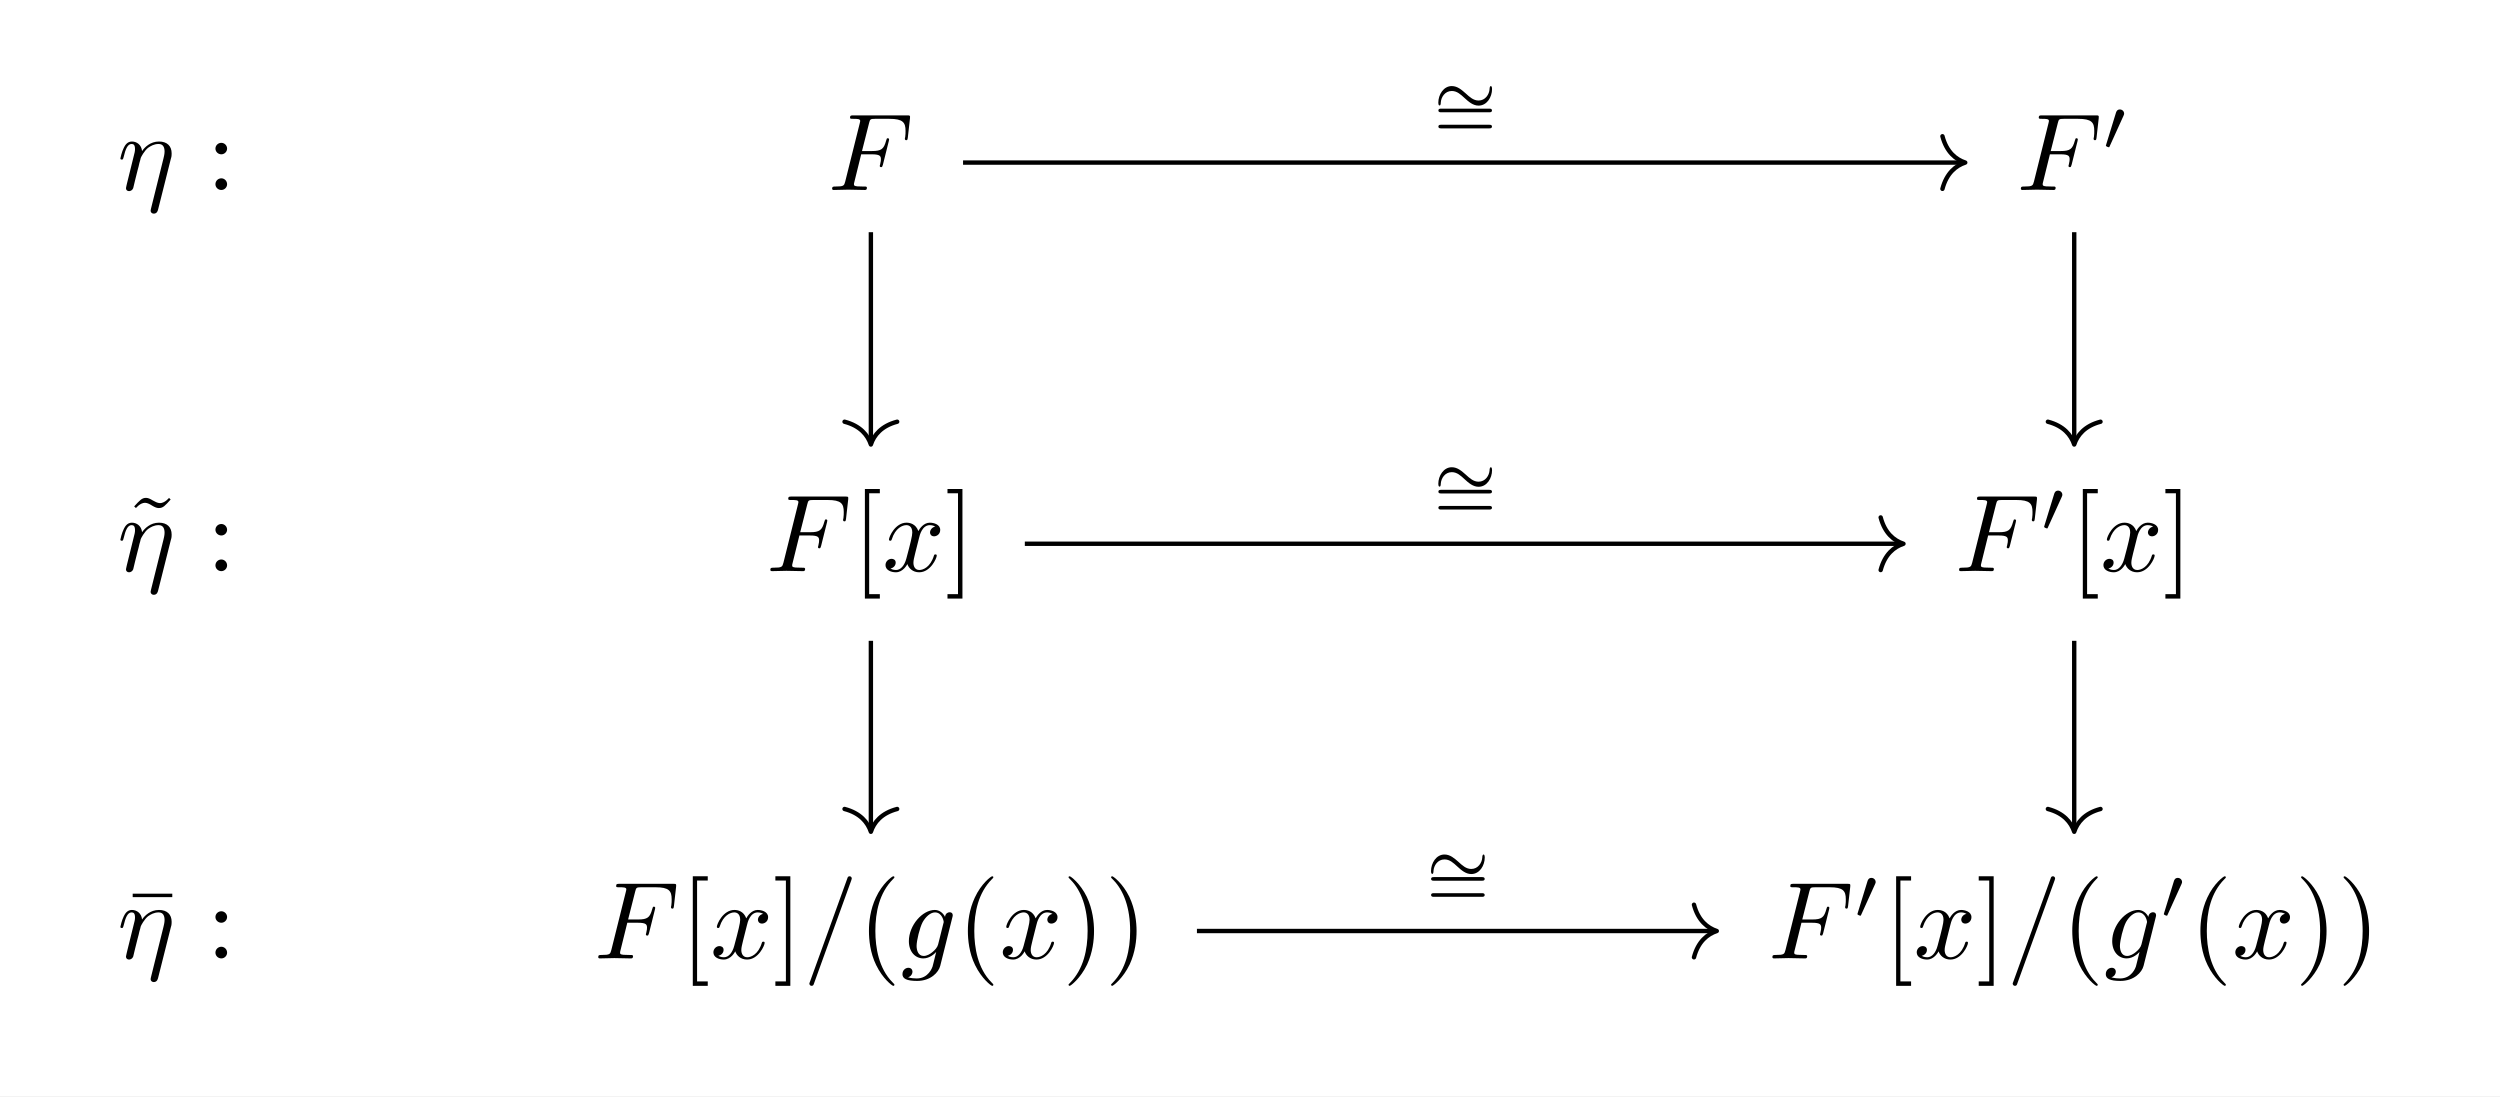
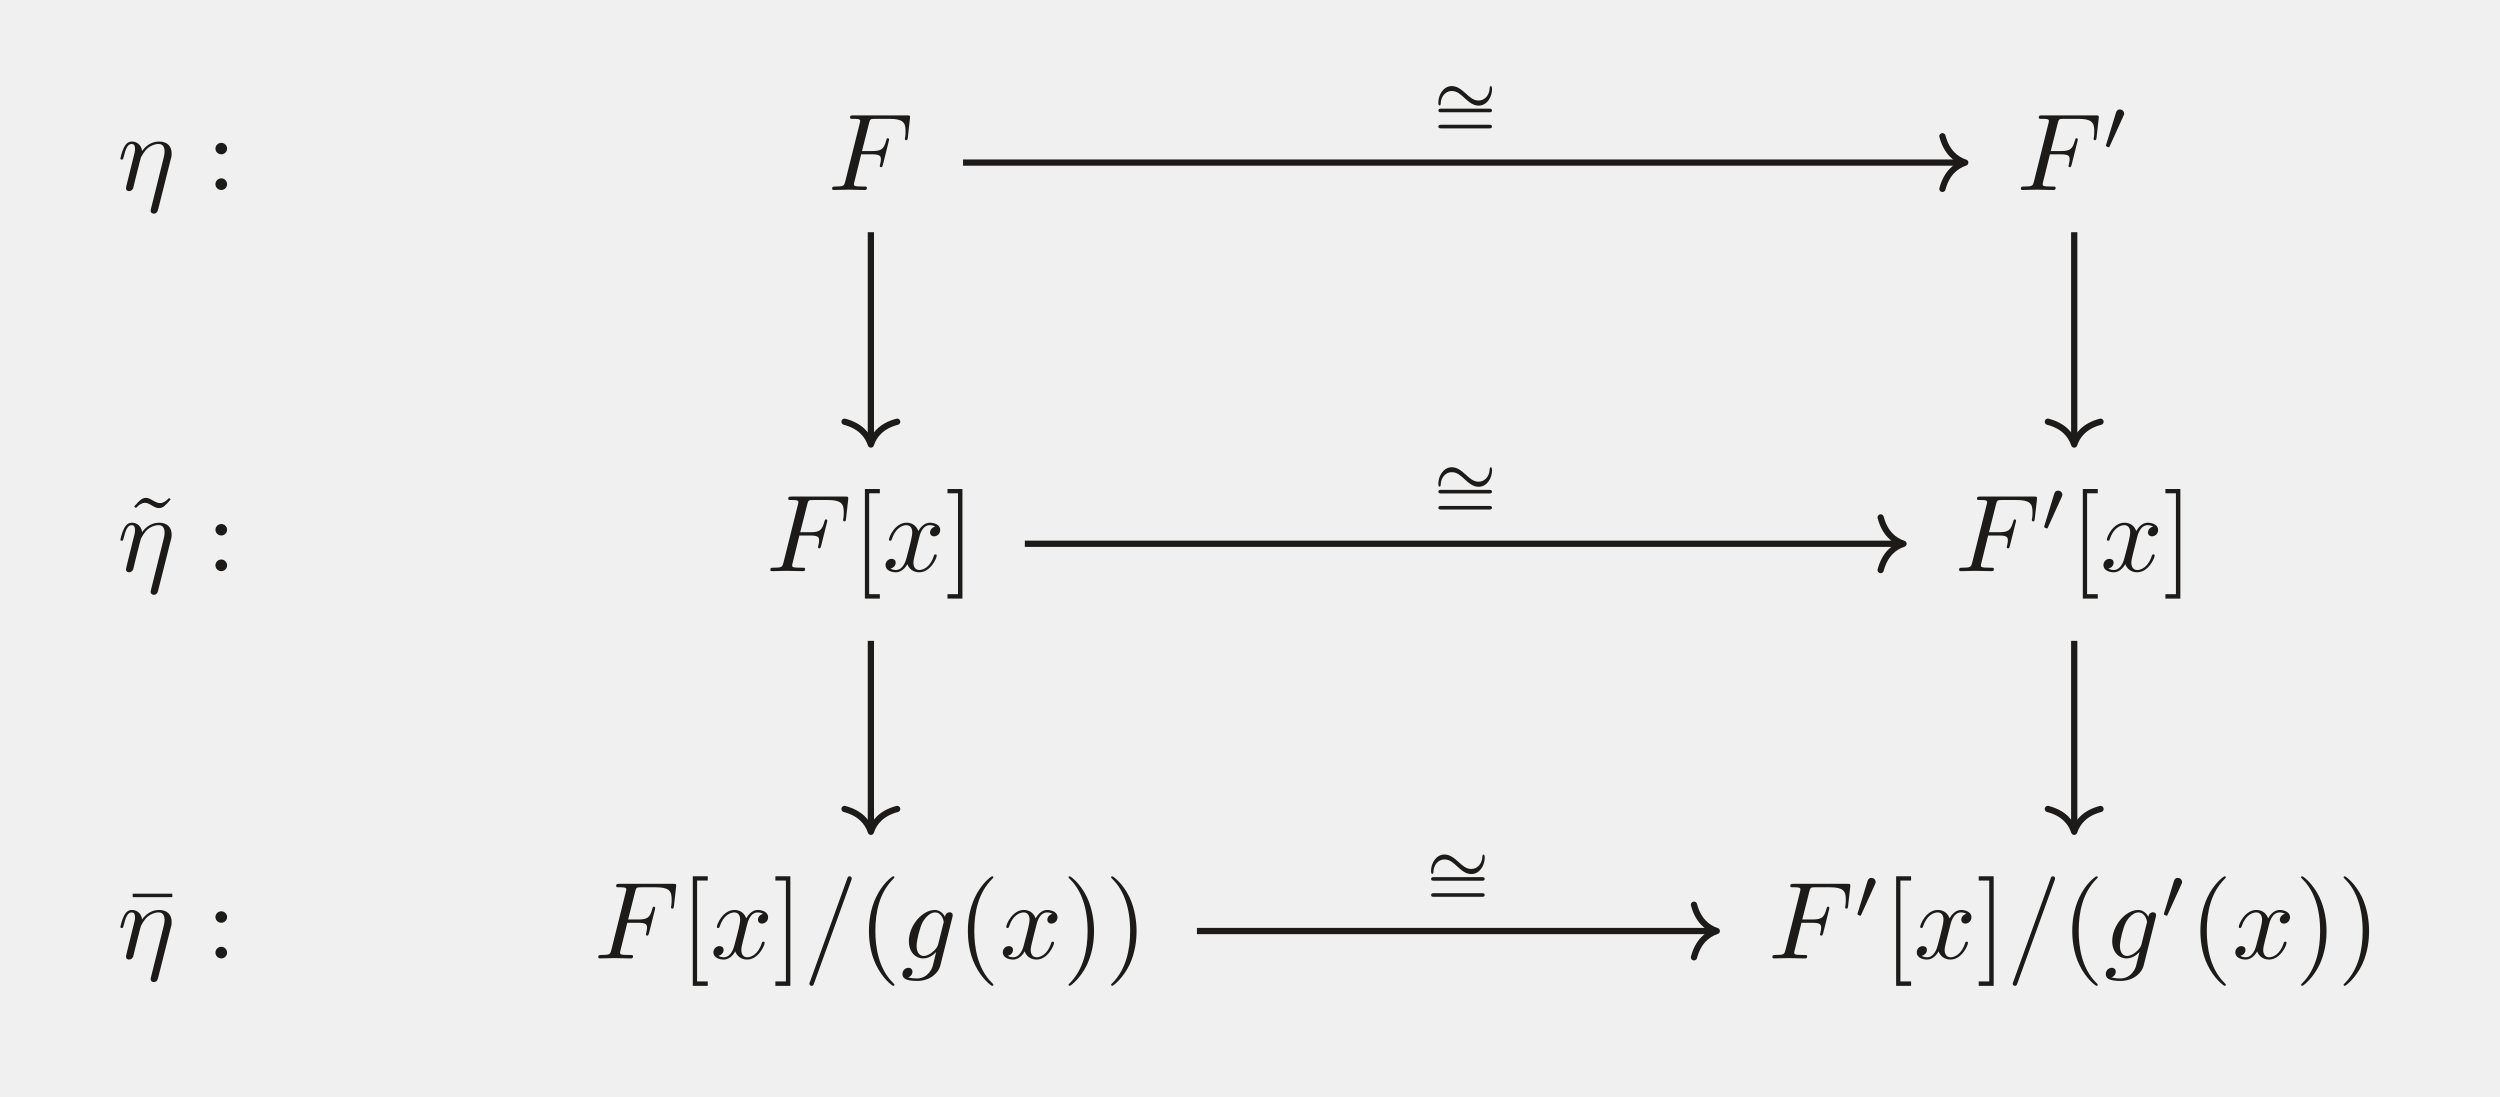
- <svg xmlns="http://www.w3.org/2000/svg" xmlns:xlink="http://www.w3.org/1999/xlink" width="237.75pt" height="104.25pt" viewBox="0 0 237.75 104.25" version="1.2">
-   <rect width="100%" height="100%" fill="#ffffff" />
+ <svg xmlns="http://www.w3.org/2000/svg" xmlns:xlink="http://www.w3.org/1999/xlink" width="320.96pt" height="140.74pt" viewBox="0 0 237.75 104.25" version="1.2">
  <defs>
    <g>
      <symbol overflow="visible" id="glyph0-0">
        <path style="stroke:none;" d="" />
      </symbol>
      <symbol overflow="visible" id="glyph0-1">
        <path style="stroke:none;" d="M 5.078 -2.891 C 5.141 -3.078 5.172 -3.203 5.172 -3.484 C 5.172 -4.172 4.75 -4.609 3.969 -4.609 C 3.141 -4.609 2.609 -4.062 2.359 -3.703 C 2.297 -4.297 1.859 -4.609 1.391 -4.609 C 0.922 -4.609 0.719 -4.203 0.625 -4.016 C 0.438 -3.656 0.297 -3.031 0.297 -3 C 0.297 -2.891 0.406 -2.891 0.422 -2.891 C 0.531 -2.891 0.547 -2.906 0.609 -3.141 C 0.781 -3.875 0.984 -4.375 1.359 -4.375 C 1.547 -4.375 1.688 -4.297 1.688 -3.891 C 1.688 -3.672 1.656 -3.562 1.516 -3.016 L 0.922 -0.609 C 0.891 -0.453 0.828 -0.219 0.828 -0.172 C 0.828 0.016 0.969 0.109 1.125 0.109 C 1.25 0.109 1.438 0.031 1.516 -0.172 C 1.516 -0.203 1.641 -0.688 1.703 -0.953 L 1.938 -1.891 C 2 -2.109 2.062 -2.344 2.109 -2.578 C 2.141 -2.641 2.219 -2.984 2.234 -3.047 C 2.266 -3.141 2.578 -3.734 2.938 -4.016 C 3.172 -4.172 3.484 -4.375 3.938 -4.375 C 4.391 -4.375 4.5 -4.016 4.5 -3.641 C 4.5 -3.594 4.5 -3.406 4.391 -2.984 L 3.203 1.797 C 3.172 1.922 3.172 1.953 3.172 1.969 C 3.172 2.125 3.297 2.25 3.469 2.25 C 3.797 2.25 3.859 1.953 3.891 1.828 Z M 5.078 -2.891 " />
      </symbol>
      <symbol overflow="visible" id="glyph0-2">
        <path style="stroke:none;" d="M 3.156 -3.391 L 4.172 -3.391 C 4.953 -3.391 5.031 -3.219 5.031 -2.922 C 5.031 -2.844 5.031 -2.719 4.953 -2.406 C 4.938 -2.359 4.922 -2.312 4.922 -2.297 C 4.922 -2.203 4.984 -2.172 5.047 -2.172 C 5.156 -2.172 5.156 -2.203 5.219 -2.391 L 5.781 -4.641 C 5.812 -4.766 5.812 -4.781 5.812 -4.812 C 5.812 -4.828 5.797 -4.922 5.688 -4.922 C 5.594 -4.922 5.578 -4.875 5.531 -4.703 C 5.312 -3.891 5.078 -3.703 4.188 -3.703 L 3.234 -3.703 L 3.906 -6.359 C 4 -6.719 4.016 -6.766 4.469 -6.766 L 5.844 -6.766 C 7.125 -6.766 7.375 -6.422 7.375 -5.625 C 7.375 -5.375 7.375 -5.344 7.344 -5.047 C 7.312 -4.922 7.312 -4.891 7.312 -4.859 C 7.312 -4.812 7.344 -4.734 7.438 -4.734 C 7.562 -4.734 7.562 -4.797 7.594 -5 L 7.797 -6.812 C 7.828 -7.094 7.781 -7.094 7.516 -7.094 L 2.406 -7.094 C 2.203 -7.094 2.094 -7.094 2.094 -6.875 C 2.094 -6.766 2.188 -6.766 2.391 -6.766 C 2.766 -6.766 3.062 -6.766 3.062 -6.578 C 3.062 -6.531 3.062 -6.516 3.016 -6.328 L 1.641 -0.812 C 1.531 -0.406 1.516 -0.328 0.688 -0.328 C 0.516 -0.328 0.391 -0.328 0.391 -0.125 C 0.391 0 0.516 0 0.547 0 C 0.859 0 1.625 -0.031 1.922 -0.031 C 2.266 -0.031 3.141 0 3.484 0 C 3.578 0 3.703 0 3.703 -0.203 C 3.703 -0.281 3.641 -0.297 3.641 -0.312 C 3.609 -0.328 3.578 -0.328 3.344 -0.328 C 3.109 -0.328 3.062 -0.328 2.797 -0.344 C 2.5 -0.375 2.469 -0.422 2.469 -0.547 C 2.469 -0.578 2.469 -0.641 2.516 -0.797 Z M 3.156 -3.391 " />
      </symbol>
      <symbol overflow="visible" id="glyph0-3">
        <path style="stroke:none;" d="M 3.484 -3.141 C 3.547 -3.422 3.781 -4.375 4.516 -4.375 C 4.562 -4.375 4.812 -4.375 5.031 -4.234 C 4.734 -4.188 4.531 -3.922 4.531 -3.672 C 4.531 -3.516 4.641 -3.312 4.922 -3.312 C 5.156 -3.312 5.5 -3.5 5.5 -3.922 C 5.5 -4.453 4.875 -4.609 4.516 -4.609 C 3.922 -4.609 3.547 -4.047 3.422 -3.812 C 3.172 -4.5 2.609 -4.609 2.297 -4.609 C 1.219 -4.609 0.625 -3.266 0.625 -3 C 0.625 -2.891 0.734 -2.891 0.75 -2.891 C 0.828 -2.891 0.859 -2.922 0.891 -3.016 C 1.234 -4.109 1.922 -4.375 2.281 -4.375 C 2.484 -4.375 2.844 -4.281 2.844 -3.672 C 2.844 -3.359 2.672 -2.656 2.281 -1.203 C 2.109 -0.547 1.75 -0.109 1.297 -0.109 C 1.234 -0.109 0.984 -0.109 0.766 -0.25 C 1.031 -0.297 1.266 -0.516 1.266 -0.812 C 1.266 -1.094 1.031 -1.172 0.875 -1.172 C 0.562 -1.172 0.297 -0.906 0.297 -0.578 C 0.297 -0.094 0.828 0.109 1.281 0.109 C 1.969 0.109 2.344 -0.609 2.375 -0.672 C 2.5 -0.297 2.875 0.109 3.5 0.109 C 4.578 0.109 5.172 -1.234 5.172 -1.484 C 5.172 -1.594 5.078 -1.594 5.047 -1.594 C 4.953 -1.594 4.922 -1.547 4.906 -1.484 C 4.562 -0.359 3.859 -0.109 3.516 -0.109 C 3.109 -0.109 2.953 -0.453 2.953 -0.797 C 2.953 -1.031 3.016 -1.266 3.125 -1.719 Z M 3.484 -3.141 " />
      </symbol>
      <symbol overflow="visible" id="glyph0-4">
        <path style="stroke:none;" d="M 4.906 -3.922 C 4.922 -3.984 4.938 -4.047 4.938 -4.109 C 4.938 -4.297 4.812 -4.391 4.641 -4.391 C 4.531 -4.391 4.25 -4.328 4.203 -3.953 C 4.016 -4.328 3.656 -4.609 3.234 -4.609 C 2.047 -4.609 0.766 -3.141 0.766 -1.641 C 0.766 -0.609 1.391 0 2.141 0 C 2.766 0 3.25 -0.484 3.359 -0.609 L 3.359 -0.594 C 3.141 0.328 3.016 0.766 3.016 0.781 C 2.984 0.875 2.625 1.906 1.516 1.906 C 1.328 1.906 0.984 1.891 0.688 1.797 C 1 1.703 1.109 1.438 1.109 1.266 C 1.109 1.094 1 0.891 0.719 0.891 C 0.484 0.891 0.156 1.078 0.156 1.5 C 0.156 1.922 0.547 2.141 1.547 2.141 C 2.844 2.141 3.594 1.328 3.75 0.703 Z M 3.547 -1.328 C 3.484 -1.062 3.25 -0.797 3.016 -0.609 C 2.797 -0.422 2.484 -0.234 2.172 -0.234 C 1.656 -0.234 1.5 -0.766 1.5 -1.188 C 1.5 -1.688 1.797 -2.922 2.078 -3.453 C 2.359 -3.953 2.812 -4.375 3.25 -4.375 C 3.938 -4.375 4.078 -3.531 4.078 -3.484 C 4.078 -3.422 4.062 -3.359 4.047 -3.328 Z M 3.547 -1.328 " />
      </symbol>
      <symbol overflow="visible" id="glyph1-0">
        <path style="stroke:none;" d="" />
      </symbol>
      <symbol overflow="visible" id="glyph1-1">
        <path style="stroke:none;" d="M 2 -3.938 C 2 -4.234 1.75 -4.484 1.453 -4.484 C 1.141 -4.484 0.891 -4.234 0.891 -3.938 C 0.891 -3.641 1.141 -3.391 1.453 -3.391 C 1.75 -3.391 2 -3.641 2 -3.938 Z M 2 -0.547 C 2 -0.859 1.75 -1.109 1.453 -1.109 C 1.141 -1.109 0.891 -0.859 0.891 -0.547 C 0.891 -0.25 1.141 0 1.453 0 C 1.75 0 2 -0.25 2 -0.547 Z M 2 -0.547 " />
      </symbol>
      <symbol overflow="visible" id="glyph1-2">
        <path style="stroke:none;" d="M 4.328 -6.812 L 4.172 -6.969 C 4.172 -6.953 3.766 -6.469 3.312 -6.469 C 3.078 -6.469 2.812 -6.625 2.641 -6.719 C 2.359 -6.891 2.172 -6.969 1.984 -6.969 C 1.594 -6.969 1.391 -6.734 0.859 -6.156 L 1.031 -6 C 1.031 -6 1.422 -6.5 1.891 -6.5 C 2.125 -6.5 2.391 -6.344 2.562 -6.234 C 2.844 -6.062 3.031 -6 3.203 -6 C 3.609 -6 3.797 -6.219 4.328 -6.812 Z M 4.328 -6.812 " />
      </symbol>
      <symbol overflow="visible" id="glyph1-3">
        <path style="stroke:none;" d="M 2.656 2.609 L 2.656 2.188 L 1.641 2.188 L 1.641 -7.406 L 2.656 -7.406 L 2.656 -7.812 L 1.234 -7.812 L 1.234 2.609 Z M 2.656 2.609 " />
      </symbol>
      <symbol overflow="visible" id="glyph1-4">
        <path style="stroke:none;" d="M 1.656 -7.812 L 0.234 -7.812 L 0.234 -7.406 L 1.234 -7.406 L 1.234 2.188 L 0.234 2.188 L 0.234 2.609 L 1.656 2.609 Z M 1.656 -7.812 " />
      </symbol>
      <symbol overflow="visible" id="glyph1-5">
        <path style="stroke:none;" d="M 4.484 -5.828 L 4.484 -6.156 L 0.719 -6.156 L 0.719 -5.828 Z M 4.484 -5.828 " />
      </symbol>
      <symbol overflow="visible" id="glyph1-6">
        <path style="stroke:none;" d="M 4.562 -7.422 C 4.609 -7.562 4.609 -7.594 4.609 -7.609 C 4.609 -7.719 4.516 -7.812 4.406 -7.812 C 4.266 -7.812 4.219 -7.719 4.188 -7.609 L 0.641 2.203 C 0.578 2.344 0.578 2.375 0.578 2.391 C 0.578 2.516 0.672 2.609 0.797 2.609 C 0.938 2.609 0.984 2.5 1.016 2.391 Z M 4.562 -7.422 " />
      </symbol>
      <symbol overflow="visible" id="glyph1-7">
        <path style="stroke:none;" d="M 3.453 2.5 C 3.453 2.469 3.453 2.453 3.266 2.266 C 1.969 0.953 1.641 -1.016 1.641 -2.609 C 1.641 -4.422 2.031 -6.234 3.312 -7.531 C 3.453 -7.656 3.453 -7.688 3.453 -7.719 C 3.453 -7.781 3.406 -7.812 3.344 -7.812 C 3.234 -7.812 2.297 -7.109 1.688 -5.781 C 1.156 -4.641 1.031 -3.484 1.031 -2.609 C 1.031 -1.797 1.141 -0.531 1.719 0.641 C 2.344 1.922 3.234 2.609 3.344 2.609 C 3.406 2.609 3.453 2.578 3.453 2.5 Z M 3.453 2.5 " />
      </symbol>
      <symbol overflow="visible" id="glyph1-8">
        <path style="stroke:none;" d="M 3.016 -2.609 C 3.016 -3.422 2.891 -4.672 2.328 -5.859 C 1.703 -7.141 0.797 -7.812 0.703 -7.812 C 0.641 -7.812 0.594 -7.781 0.594 -7.719 C 0.594 -7.688 0.594 -7.656 0.797 -7.469 C 1.812 -6.438 2.406 -4.781 2.406 -2.609 C 2.406 -0.828 2.016 1.016 0.734 2.328 C 0.594 2.453 0.594 2.469 0.594 2.5 C 0.594 2.562 0.641 2.609 0.703 2.609 C 0.797 2.609 1.734 1.891 2.359 0.578 C 2.891 -0.578 3.016 -1.734 3.016 -2.609 Z M 3.016 -2.609 " />
      </symbol>
      <symbol overflow="visible" id="glyph2-0">
        <path style="stroke:none;" d="" />
      </symbol>
      <symbol overflow="visible" id="glyph2-1">
        <path style="stroke:none;" d="M 2 -3.266 C 2.062 -3.391 2.062 -3.438 2.062 -3.484 C 2.062 -3.703 1.875 -3.875 1.656 -3.875 C 1.391 -3.875 1.312 -3.656 1.281 -3.547 L 0.359 -0.547 C 0.359 -0.531 0.328 -0.438 0.328 -0.438 C 0.328 -0.359 0.547 -0.281 0.609 -0.281 C 0.656 -0.281 0.656 -0.297 0.703 -0.406 Z M 2 -3.266 " />
      </symbol>
      <symbol overflow="visible" id="glyph2-2">
        <path style="stroke:none;" d="M 5.641 -2.375 C 5.641 -2.641 5.547 -2.656 5.531 -2.656 C 5.422 -2.656 5.406 -2.453 5.406 -2.375 C 5.375 -1.859 5 -1.281 4.359 -1.281 C 3.875 -1.281 3.516 -1.609 3.141 -1.953 C 2.766 -2.281 2.359 -2.656 1.812 -2.656 C 1.031 -2.656 0.531 -1.844 0.531 -1.078 C 0.531 -0.812 0.625 -0.812 0.656 -0.812 C 0.75 -0.812 0.766 -0.984 0.766 -1.094 C 0.797 -1.594 1.156 -2.188 1.812 -2.188 C 2.312 -2.188 2.656 -1.859 3.031 -1.516 C 3.406 -1.172 3.828 -0.797 4.359 -0.797 C 5.156 -0.797 5.641 -1.609 5.641 -2.375 Z M 5.641 -2.375 " />
      </symbol>
      <symbol overflow="visible" id="glyph3-0">
        <path style="stroke:none;" d="" />
      </symbol>
      <symbol overflow="visible" id="glyph3-1">
        <path style="stroke:none;" d="M 5.312 -2.328 C 5.422 -2.328 5.578 -2.328 5.578 -2.5 C 5.578 -2.672 5.406 -2.672 5.328 -2.672 L 0.734 -2.672 C 0.656 -2.672 0.484 -2.672 0.484 -2.5 C 0.484 -2.328 0.641 -2.328 0.75 -2.328 Z M 5.328 -0.797 C 5.406 -0.797 5.578 -0.797 5.578 -0.969 C 5.578 -1.141 5.422 -1.141 5.312 -1.141 L 0.75 -1.141 C 0.641 -1.141 0.484 -1.141 0.484 -0.969 C 0.484 -0.797 0.656 -0.797 0.734 -0.797 Z M 5.328 -0.797 " />
      </symbol>
    </g>
  </defs>
  <g id="surface1">
-     <g style="fill:rgb(0%,0%,0%);fill-opacity:1;">
+     <g style="fill:rgb(10.98%,10.59%,9.8%);fill-opacity:1;">
      <use xlink:href="#glyph0-1" x="11.151" y="18.067" />
    </g>
-     <g style="fill:rgb(0%,0%,0%);fill-opacity:1;">
+     <g style="fill:rgb(10.98%,10.59%,9.8%);fill-opacity:1;">
      <use xlink:href="#glyph1-1" x="19.597" y="18.067" />
    </g>
-     <g style="fill:rgb(0%,0%,0%);fill-opacity:1;">
+     <g style="fill:rgb(10.98%,10.59%,9.8%);fill-opacity:1;">
      <use xlink:href="#glyph0-2" x="78.742" y="18.067" />
    </g>
-     <g style="fill:rgb(0%,0%,0%);fill-opacity:1;">
+     <g style="fill:rgb(10.98%,10.59%,9.8%);fill-opacity:1;">
      <use xlink:href="#glyph0-2" x="191.79" y="18.067" />
    </g>
-     <g style="fill:rgb(0%,0%,0%);fill-opacity:1;">
+     <g style="fill:rgb(10.98%,10.59%,9.8%);fill-opacity:1;">
      <use xlink:href="#glyph2-1" x="199.942" y="14.284" />
    </g>
-     <g style="fill:rgb(0%,0%,0%);fill-opacity:1;">
+     <g style="fill:rgb(10.98%,10.59%,9.8%);fill-opacity:1;">
      <use xlink:href="#glyph1-2" x="11.9" y="54.316" />
    </g>
-     <g style="fill:rgb(0%,0%,0%);fill-opacity:1;">
+     <g style="fill:rgb(10.98%,10.59%,9.8%);fill-opacity:1;">
      <use xlink:href="#glyph0-1" x="11.151" y="54.316" />
    </g>
-     <g style="fill:rgb(0%,0%,0%);fill-opacity:1;">
+     <g style="fill:rgb(10.98%,10.59%,9.8%);fill-opacity:1;">
      <use xlink:href="#glyph1-1" x="19.597" y="54.316" />
    </g>
-     <g style="fill:rgb(0%,0%,0%);fill-opacity:1;">
+     <g style="fill:rgb(10.98%,10.59%,9.8%);fill-opacity:1;">
      <use xlink:href="#glyph0-2" x="72.866" y="54.316" />
    </g>
-     <g style="fill:rgb(0%,0%,0%);fill-opacity:1;">
+     <g style="fill:rgb(10.98%,10.59%,9.8%);fill-opacity:1;">
      <use xlink:href="#glyph1-3" x="81.017" y="54.316" />
    </g>
-     <g style="fill:rgb(0%,0%,0%);fill-opacity:1;">
+     <g style="fill:rgb(10.98%,10.59%,9.8%);fill-opacity:1;">
      <use xlink:href="#glyph0-3" x="83.914" y="54.316" />
    </g>
-     <g style="fill:rgb(0%,0%,0%);fill-opacity:1;">
+     <g style="fill:rgb(10.98%,10.59%,9.8%);fill-opacity:1;">
      <use xlink:href="#glyph1-4" x="89.872" y="54.316" />
    </g>
-     <g style="fill:rgb(0%,0%,0%);fill-opacity:1;">
+     <g style="fill:rgb(10.98%,10.59%,9.8%);fill-opacity:1;">
      <use xlink:href="#glyph0-2" x="185.916" y="54.316" />
    </g>
-     <g style="fill:rgb(0%,0%,0%);fill-opacity:1;">
+     <g style="fill:rgb(10.98%,10.59%,9.8%);fill-opacity:1;">
      <use xlink:href="#glyph2-1" x="194.067" y="50.533" />
    </g>
-     <g style="fill:rgb(0%,0%,0%);fill-opacity:1;">
+     <g style="fill:rgb(10.98%,10.59%,9.8%);fill-opacity:1;">
      <use xlink:href="#glyph1-3" x="196.842" y="54.316" />
    </g>
-     <g style="fill:rgb(0%,0%,0%);fill-opacity:1;">
+     <g style="fill:rgb(10.98%,10.59%,9.8%);fill-opacity:1;">
      <use xlink:href="#glyph0-3" x="199.738" y="54.316" />
    </g>
-     <g style="fill:rgb(0%,0%,0%);fill-opacity:1;">
+     <g style="fill:rgb(10.98%,10.59%,9.8%);fill-opacity:1;">
      <use xlink:href="#glyph1-4" x="205.696" y="54.316" />
    </g>
-     <g style="fill:rgb(0%,0%,0%);fill-opacity:1;">
+     <g style="fill:rgb(10.98%,10.59%,9.8%);fill-opacity:1;">
      <use xlink:href="#glyph1-5" x="11.9" y="91.145" />
    </g>
-     <g style="fill:rgb(0%,0%,0%);fill-opacity:1;">
+     <g style="fill:rgb(10.98%,10.59%,9.8%);fill-opacity:1;">
      <use xlink:href="#glyph0-1" x="11.151" y="91.145" />
    </g>
-     <g style="fill:rgb(0%,0%,0%);fill-opacity:1;">
+     <g style="fill:rgb(10.98%,10.59%,9.8%);fill-opacity:1;">
      <use xlink:href="#glyph1-1" x="19.597" y="91.145" />
    </g>
-     <g style="fill:rgb(0%,0%,0%);fill-opacity:1;">
+     <g style="fill:rgb(10.98%,10.59%,9.8%);fill-opacity:1;">
      <use xlink:href="#glyph0-2" x="56.5" y="91.145" />
    </g>
-     <g style="fill:rgb(0%,0%,0%);fill-opacity:1;">
+     <g style="fill:rgb(10.98%,10.59%,9.8%);fill-opacity:1;">
      <use xlink:href="#glyph1-3" x="64.651" y="91.145" />
    </g>
-     <g style="fill:rgb(0%,0%,0%);fill-opacity:1;">
+     <g style="fill:rgb(10.98%,10.59%,9.8%);fill-opacity:1;">
      <use xlink:href="#glyph0-3" x="67.547" y="91.145" />
    </g>
-     <g style="fill:rgb(0%,0%,0%);fill-opacity:1;">
+     <g style="fill:rgb(10.98%,10.59%,9.8%);fill-opacity:1;">
      <use xlink:href="#glyph1-4" x="73.505" y="91.145" />
      <use xlink:href="#glyph1-6" x="76.393" y="91.145" />
      <use xlink:href="#glyph1-7" x="81.606" y="91.145" />
    </g>
-     <g style="fill:rgb(0%,0%,0%);fill-opacity:1;">
+     <g style="fill:rgb(10.98%,10.59%,9.8%);fill-opacity:1;">
      <use xlink:href="#glyph0-4" x="85.668" y="91.145" />
    </g>
-     <g style="fill:rgb(0%,0%,0%);fill-opacity:1;">
+     <g style="fill:rgb(10.98%,10.59%,9.8%);fill-opacity:1;">
      <use xlink:href="#glyph1-7" x="91.014" y="91.145" />
    </g>
-     <g style="fill:rgb(0%,0%,0%);fill-opacity:1;">
+     <g style="fill:rgb(10.98%,10.59%,9.8%);fill-opacity:1;">
      <use xlink:href="#glyph0-3" x="95.068" y="91.145" />
    </g>
-     <g style="fill:rgb(0%,0%,0%);fill-opacity:1;">
+     <g style="fill:rgb(10.98%,10.59%,9.8%);fill-opacity:1;">
      <use xlink:href="#glyph1-8" x="101.026" y="91.145" />
      <use xlink:href="#glyph1-8" x="105.071" y="91.145" />
    </g>
-     <g style="fill:rgb(0%,0%,0%);fill-opacity:1;">
+     <g style="fill:rgb(10.98%,10.59%,9.8%);fill-opacity:1;">
      <use xlink:href="#glyph0-2" x="168.161" y="91.145" />
    </g>
-     <g style="fill:rgb(0%,0%,0%);fill-opacity:1;">
+     <g style="fill:rgb(10.98%,10.59%,9.8%);fill-opacity:1;">
      <use xlink:href="#glyph2-1" x="176.313" y="87.362" />
    </g>
-     <g style="fill:rgb(0%,0%,0%);fill-opacity:1;">
+     <g style="fill:rgb(10.98%,10.59%,9.8%);fill-opacity:1;">
      <use xlink:href="#glyph1-3" x="179.088" y="91.145" />
    </g>
-     <g style="fill:rgb(0%,0%,0%);fill-opacity:1;">
+     <g style="fill:rgb(10.98%,10.59%,9.8%);fill-opacity:1;">
      <use xlink:href="#glyph0-3" x="181.984" y="91.145" />
    </g>
-     <g style="fill:rgb(0%,0%,0%);fill-opacity:1;">
+     <g style="fill:rgb(10.98%,10.59%,9.8%);fill-opacity:1;">
      <use xlink:href="#glyph1-4" x="187.942" y="91.145" />
      <use xlink:href="#glyph1-6" x="190.83" y="91.145" />
      <use xlink:href="#glyph1-7" x="196.042" y="91.145" />
    </g>
-     <g style="fill:rgb(0%,0%,0%);fill-opacity:1;">
+     <g style="fill:rgb(10.98%,10.59%,9.8%);fill-opacity:1;">
      <use xlink:href="#glyph0-4" x="200.105" y="91.145" />
    </g>
-     <g style="fill:rgb(0%,0%,0%);fill-opacity:1;">
+     <g style="fill:rgb(10.98%,10.59%,9.8%);fill-opacity:1;">
      <use xlink:href="#glyph2-1" x="205.451" y="87.362" />
    </g>
-     <g style="fill:rgb(0%,0%,0%);fill-opacity:1;">
+     <g style="fill:rgb(10.98%,10.59%,9.8%);fill-opacity:1;">
      <use xlink:href="#glyph1-7" x="208.226" y="91.145" />
    </g>
-     <g style="fill:rgb(0%,0%,0%);fill-opacity:1;">
+     <g style="fill:rgb(10.98%,10.59%,9.8%);fill-opacity:1;">
      <use xlink:href="#glyph0-3" x="212.28" y="91.145" />
    </g>
-     <g style="fill:rgb(0%,0%,0%);fill-opacity:1;">
+     <g style="fill:rgb(10.98%,10.59%,9.8%);fill-opacity:1;">
      <use xlink:href="#glyph1-8" x="218.238" y="91.145" />
      <use xlink:href="#glyph1-8" x="222.283" y="91.145" />
    </g>
-     <path style="fill:none;stroke-width:0.42;stroke-linecap:butt;stroke-linejoin:miter;stroke:rgb(0%,0%,0%);stroke-opacity:1;stroke-miterlimit:10;" d="M -36.189 30.228 L -36.189 10.104 " transform="matrix(0.992857,0,0,-0.992857,118.7509,52.09422)" />
-     <path style="fill:none;stroke-width:0.42;stroke-linecap:round;stroke-linejoin:round;stroke:rgb(0%,0%,0%);stroke-opacity:1;stroke-miterlimit:10;" d="M -2.182 2.52 C -1.785 1.009 -0.896 0.293 0.001 0.002 C -0.896 -0.293 -1.785 -1.009 -2.182 -2.52 " transform="matrix(0,0.992857,0.992857,0,82.81867,42.27204)" />
-     <path style="fill:none;stroke-width:0.42;stroke-linecap:butt;stroke-linejoin:miter;stroke:rgb(0%,0%,0%);stroke-opacity:1;stroke-miterlimit:10;" d="M -27.36 36.897 L 68.421 36.897 " transform="matrix(0.992857,0,0,-0.992857,118.7509,52.09422)" />
-     <path style="fill:none;stroke-width:0.42;stroke-linecap:round;stroke-linejoin:round;stroke:rgb(0%,0%,0%);stroke-opacity:1;stroke-miterlimit:10;" d="M -2.183 2.521 C -1.785 1.007 -0.896 0.295 0.001 -0 C -0.896 -0.296 -1.785 -1.008 -2.183 -2.518 " transform="matrix(0.992857,0,0,-0.992857,186.8937,15.46045)" />
-     <g style="fill:rgb(0%,0%,0%);fill-opacity:1;">
+     <path style="fill:none;stroke-width:0.600;stroke-linecap:butt;stroke-linejoin:miter;stroke:rgb(10.98%,10.59%,9.8%);stroke-opacity:1;stroke-miterlimit:10;" d="M -36.189 30.228 L -36.189 10.104 " transform="matrix(0.992857,0,0,-0.992857,118.7509,52.09422)" />
+     <path style="fill:none;stroke-width:0.600;stroke-linecap:round;stroke-linejoin:round;stroke:rgb(10.98%,10.59%,9.8%);stroke-opacity:1;stroke-miterlimit:10;" d="M -2.182 2.52 C -1.785 1.009 -0.896 0.293 0.001 0.002 C -0.896 -0.293 -1.785 -1.009 -2.182 -2.52 " transform="matrix(0,0.992857,0.992857,0,82.81867,42.27204)" />
+     <path style="fill:none;stroke-width:0.600;stroke-linecap:butt;stroke-linejoin:miter;stroke:rgb(10.98%,10.59%,9.8%);stroke-opacity:1;stroke-miterlimit:10;" d="M -27.36 36.897 L 68.421 36.897 " transform="matrix(0.992857,0,0,-0.992857,118.7509,52.09422)" />
+     <path style="fill:none;stroke-width:0.600;stroke-linecap:round;stroke-linejoin:round;stroke:rgb(10.98%,10.59%,9.8%);stroke-opacity:1;stroke-miterlimit:10;" d="M -2.183 2.521 C -1.785 1.007 -0.896 0.295 0.001 -0 C -0.896 -0.296 -1.785 -1.008 -2.183 -2.518 " transform="matrix(0.992857,0,0,-0.992857,186.8937,15.46045)" />
+     <g style="fill:rgb(10.98%,10.59%,9.8%);fill-opacity:1;">
      <use xlink:href="#glyph2-2" x="136.253" y="10.841" />
    </g>
-     <g style="fill:rgb(0%,0%,0%);fill-opacity:1;">
+     <g style="fill:rgb(10.98%,10.59%,9.8%);fill-opacity:1;">
      <use xlink:href="#glyph3-1" x="136.308" y="13.005" />
    </g>
-     <path style="fill:none;stroke-width:0.42;stroke-linecap:butt;stroke-linejoin:miter;stroke:rgb(0%,0%,0%);stroke-opacity:1;stroke-miterlimit:10;" d="M 79.072 30.228 L 79.072 10.104 " transform="matrix(0.992857,0,0,-0.992857,118.7509,52.09422)" />
-     <path style="fill:none;stroke-width:0.42;stroke-linecap:round;stroke-linejoin:round;stroke:rgb(0%,0%,0%);stroke-opacity:1;stroke-miterlimit:10;" d="M -2.182 2.519 C -1.785 1.008 -0.896 0.292 0.001 0.001 C -0.896 -0.294 -1.785 -1.006 -2.182 -2.521 " transform="matrix(0,0.992857,0.992857,0,197.2568,42.27204)" />
-     <path style="fill:none;stroke-width:0.42;stroke-linecap:butt;stroke-linejoin:miter;stroke:rgb(0%,0%,0%);stroke-opacity:1;stroke-miterlimit:10;" d="M -36.189 -8.911 L -36.189 -26.989 " transform="matrix(0.992857,0,0,-0.992857,118.7509,52.09422)" />
-     <path style="fill:none;stroke-width:0.42;stroke-linecap:round;stroke-linejoin:round;stroke:rgb(0%,0%,0%);stroke-opacity:1;stroke-miterlimit:10;" d="M -2.183 2.52 C -1.786 1.009 -0.896 0.293 0.001 0.002 C -0.896 -0.293 -1.786 -1.009 -2.183 -2.52 " transform="matrix(0,0.992857,0.992857,0,82.81867,79.10093)" />
-     <path style="fill:none;stroke-width:0.42;stroke-linecap:butt;stroke-linejoin:miter;stroke:rgb(0%,0%,0%);stroke-opacity:1;stroke-miterlimit:10;" d="M -21.443 0.386 L 62.504 0.386 " transform="matrix(0.992857,0,0,-0.992857,118.7509,52.09422)" />
-     <path style="fill:none;stroke-width:0.42;stroke-linecap:round;stroke-linejoin:round;stroke:rgb(0%,0%,0%);stroke-opacity:1;stroke-miterlimit:10;" d="M -2.183 2.521 C -1.785 1.006 -0.896 0.294 0.001 -0.001 C -0.896 -0.296 -1.785 -1.008 -2.183 -2.519 " transform="matrix(0.992857,0,0,-0.992857,181.0187,51.71017)" />
-     <g style="fill:rgb(0%,0%,0%);fill-opacity:1;">
+     <path style="fill:none;stroke-width:0.600;stroke-linecap:butt;stroke-linejoin:miter;stroke:rgb(10.98%,10.59%,9.8%);stroke-opacity:1;stroke-miterlimit:10;" d="M 79.072 30.228 L 79.072 10.104 " transform="matrix(0.992857,0,0,-0.992857,118.7509,52.09422)" />
+     <path style="fill:none;stroke-width:0.600;stroke-linecap:round;stroke-linejoin:round;stroke:rgb(10.98%,10.59%,9.8%);stroke-opacity:1;stroke-miterlimit:10;" d="M -2.182 2.519 C -1.785 1.008 -0.896 0.292 0.001 0.001 C -0.896 -0.294 -1.785 -1.006 -2.182 -2.521 " transform="matrix(0,0.992857,0.992857,0,197.2568,42.27204)" />
+     <path style="fill:none;stroke-width:0.600;stroke-linecap:butt;stroke-linejoin:miter;stroke:rgb(10.98%,10.59%,9.8%);stroke-opacity:1;stroke-miterlimit:10;" d="M -36.189 -8.911 L -36.189 -26.989 " transform="matrix(0.992857,0,0,-0.992857,118.7509,52.09422)" />
+     <path style="fill:none;stroke-width:0.600;stroke-linecap:round;stroke-linejoin:round;stroke:rgb(10.98%,10.59%,9.8%);stroke-opacity:1;stroke-miterlimit:10;" d="M -2.183 2.52 C -1.786 1.009 -0.896 0.293 0.001 0.002 C -0.896 -0.293 -1.786 -1.009 -2.183 -2.52 " transform="matrix(0,0.992857,0.992857,0,82.81867,79.10093)" />
+     <path style="fill:none;stroke-width:0.600;stroke-linecap:butt;stroke-linejoin:miter;stroke:rgb(10.98%,10.59%,9.8%);stroke-opacity:1;stroke-miterlimit:10;" d="M -21.443 0.386 L 62.504 0.386 " transform="matrix(0.992857,0,0,-0.992857,118.7509,52.09422)" />
+     <path style="fill:none;stroke-width:0.600;stroke-linecap:round;stroke-linejoin:round;stroke:rgb(10.98%,10.59%,9.8%);stroke-opacity:1;stroke-miterlimit:10;" d="M -2.183 2.521 C -1.785 1.006 -0.896 0.294 0.001 -0.001 C -0.896 -0.296 -1.785 -1.008 -2.183 -2.519 " transform="matrix(0.992857,0,0,-0.992857,181.0187,51.71017)" />
+     <g style="fill:rgb(10.98%,10.59%,9.8%);fill-opacity:1;">
      <use xlink:href="#glyph2-2" x="136.253" y="47.09" />
    </g>
-     <g style="fill:rgb(0%,0%,0%);fill-opacity:1;">
+     <g style="fill:rgb(10.98%,10.59%,9.8%);fill-opacity:1;">
      <use xlink:href="#glyph3-1" x="136.308" y="49.255" />
    </g>
-     <path style="fill:none;stroke-width:0.42;stroke-linecap:butt;stroke-linejoin:miter;stroke:rgb(0%,0%,0%);stroke-opacity:1;stroke-miterlimit:10;" d="M 79.072 -8.911 L 79.072 -26.989 " transform="matrix(0.992857,0,0,-0.992857,118.7509,52.09422)" />
-     <path style="fill:none;stroke-width:0.42;stroke-linecap:round;stroke-linejoin:round;stroke:rgb(0%,0%,0%);stroke-opacity:1;stroke-miterlimit:10;" d="M -2.183 2.519 C -1.786 1.008 -0.896 0.292 0.001 0.001 C -0.896 -0.294 -1.786 -1.006 -2.183 -2.521 " transform="matrix(0,0.992857,0.992857,0,197.2568,79.10093)" />
-     <path style="fill:none;stroke-width:0.42;stroke-linecap:butt;stroke-linejoin:miter;stroke:rgb(0%,0%,0%);stroke-opacity:1;stroke-miterlimit:10;" d="M -4.958 -36.707 L 44.623 -36.707 " transform="matrix(0.992857,0,0,-0.992857,118.7509,52.09422)" />
-     <path style="fill:none;stroke-width:0.42;stroke-linecap:round;stroke-linejoin:round;stroke:rgb(0%,0%,0%);stroke-opacity:1;stroke-miterlimit:10;" d="M -2.182 2.518 C -1.785 1.007 -0.895 0.295 0.002 0 C -0.895 -0.295 -1.785 -1.007 -2.182 -2.518 " transform="matrix(0.992857,0,0,-0.992857,163.264,88.53908)" />
-     <g style="fill:rgb(0%,0%,0%);fill-opacity:1;">
+     <path style="fill:none;stroke-width:0.600;stroke-linecap:butt;stroke-linejoin:miter;stroke:rgb(10.98%,10.59%,9.8%);stroke-opacity:1;stroke-miterlimit:10;" d="M 79.072 -8.911 L 79.072 -26.989 " transform="matrix(0.992857,0,0,-0.992857,118.7509,52.09422)" />
+     <path style="fill:none;stroke-width:0.600;stroke-linecap:round;stroke-linejoin:round;stroke:rgb(10.98%,10.59%,9.8%);stroke-opacity:1;stroke-miterlimit:10;" d="M -2.183 2.519 C -1.786 1.008 -0.896 0.292 0.001 0.001 C -0.896 -0.294 -1.786 -1.006 -2.183 -2.521 " transform="matrix(0,0.992857,0.992857,0,197.2568,79.10093)" />
+     <path style="fill:none;stroke-width:0.600;stroke-linecap:butt;stroke-linejoin:miter;stroke:rgb(10.98%,10.59%,9.8%);stroke-opacity:1;stroke-miterlimit:10;" d="M -4.958 -36.707 L 44.623 -36.707 " transform="matrix(0.992857,0,0,-0.992857,118.7509,52.09422)" />
+     <path style="fill:none;stroke-width:0.600;stroke-linecap:round;stroke-linejoin:round;stroke:rgb(10.98%,10.59%,9.8%);stroke-opacity:1;stroke-miterlimit:10;" d="M -2.182 2.518 C -1.785 1.007 -0.895 0.295 0.002 0 C -0.895 -0.295 -1.785 -1.007 -2.182 -2.518 " transform="matrix(0.992857,0,0,-0.992857,163.264,88.53908)" />
+     <g style="fill:rgb(10.98%,10.59%,9.8%);fill-opacity:1;">
      <use xlink:href="#glyph2-2" x="135.559" y="83.919" />
    </g>
-     <g style="fill:rgb(0%,0%,0%);fill-opacity:1;">
+     <g style="fill:rgb(10.98%,10.59%,9.8%);fill-opacity:1;">
      <use xlink:href="#glyph3-1" x="135.614" y="86.084" />
    </g>
  </g>
</svg>
